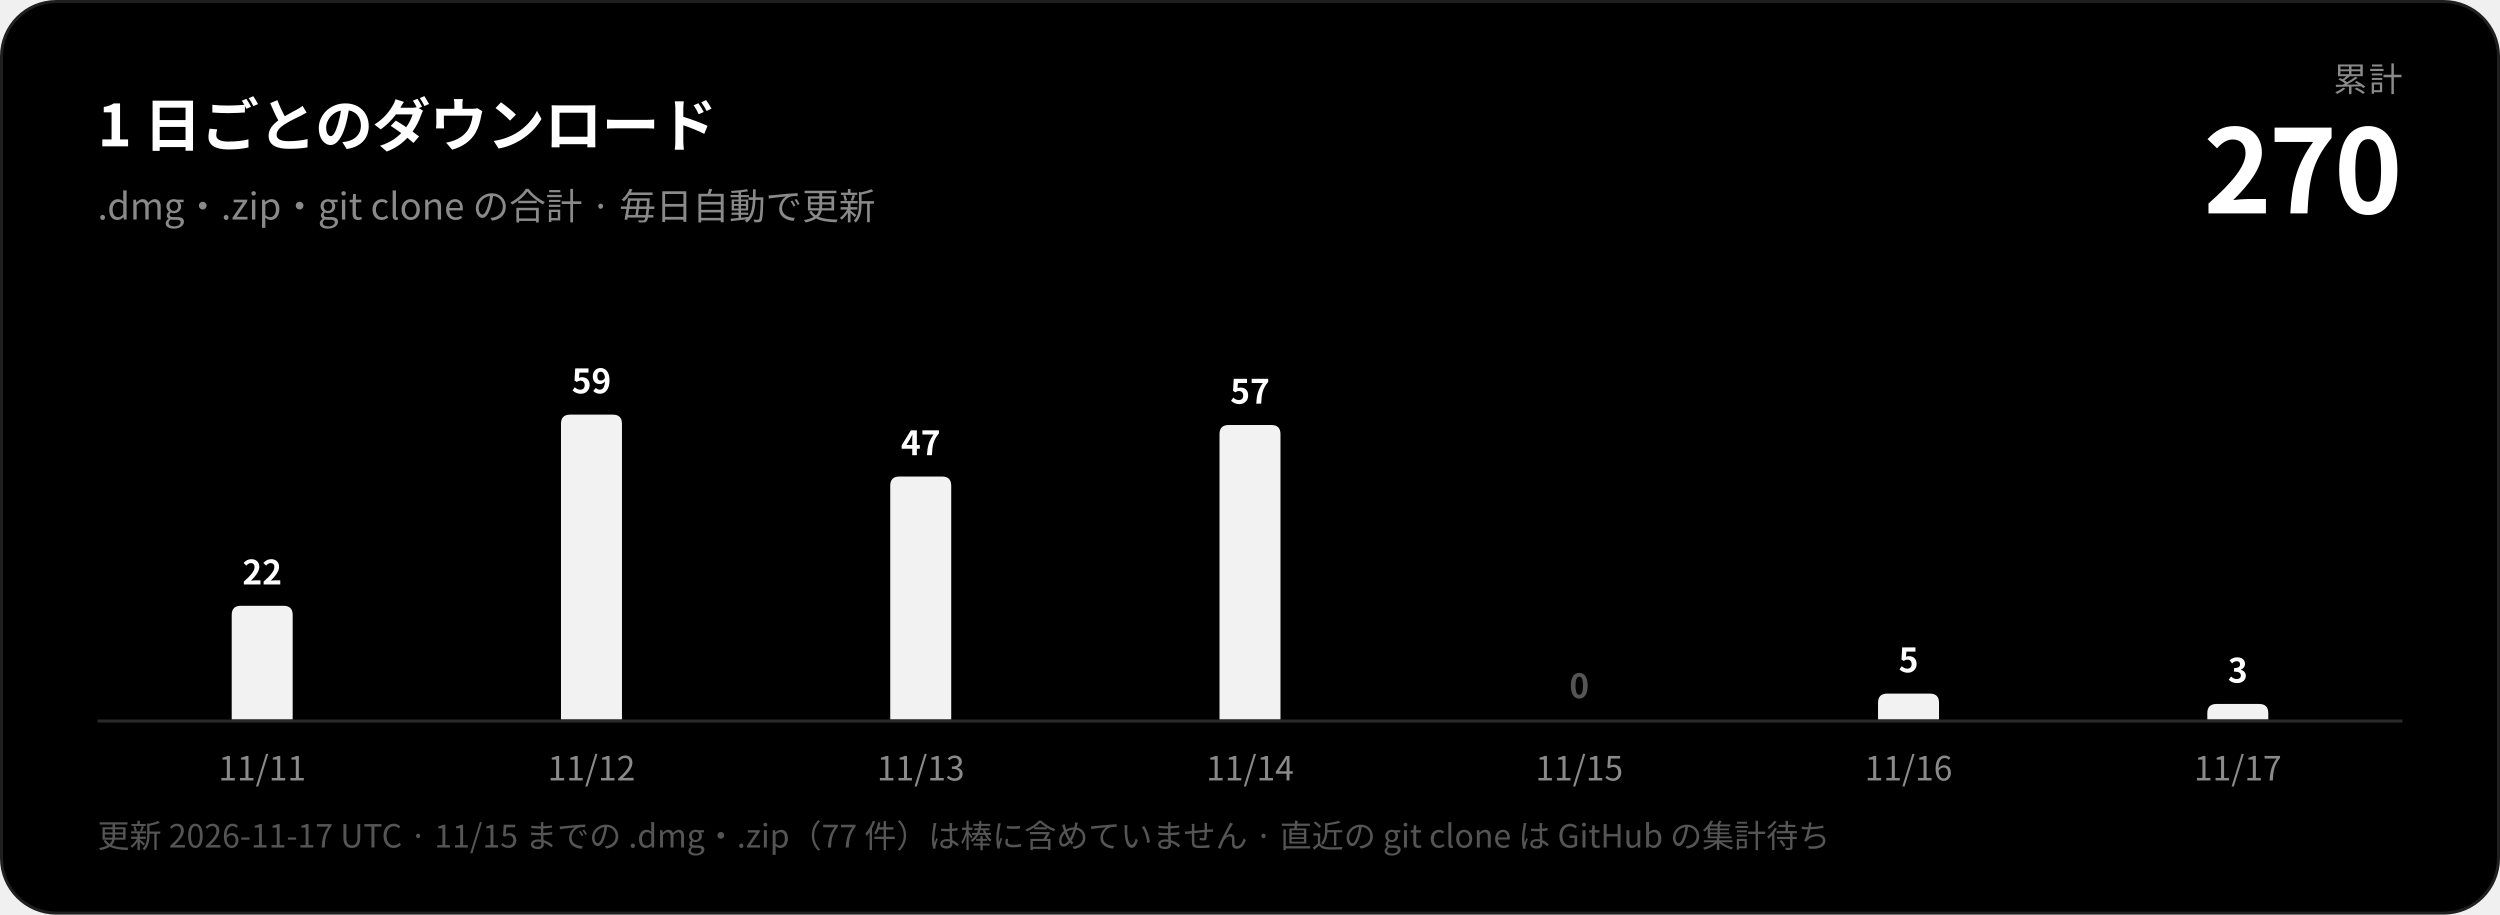
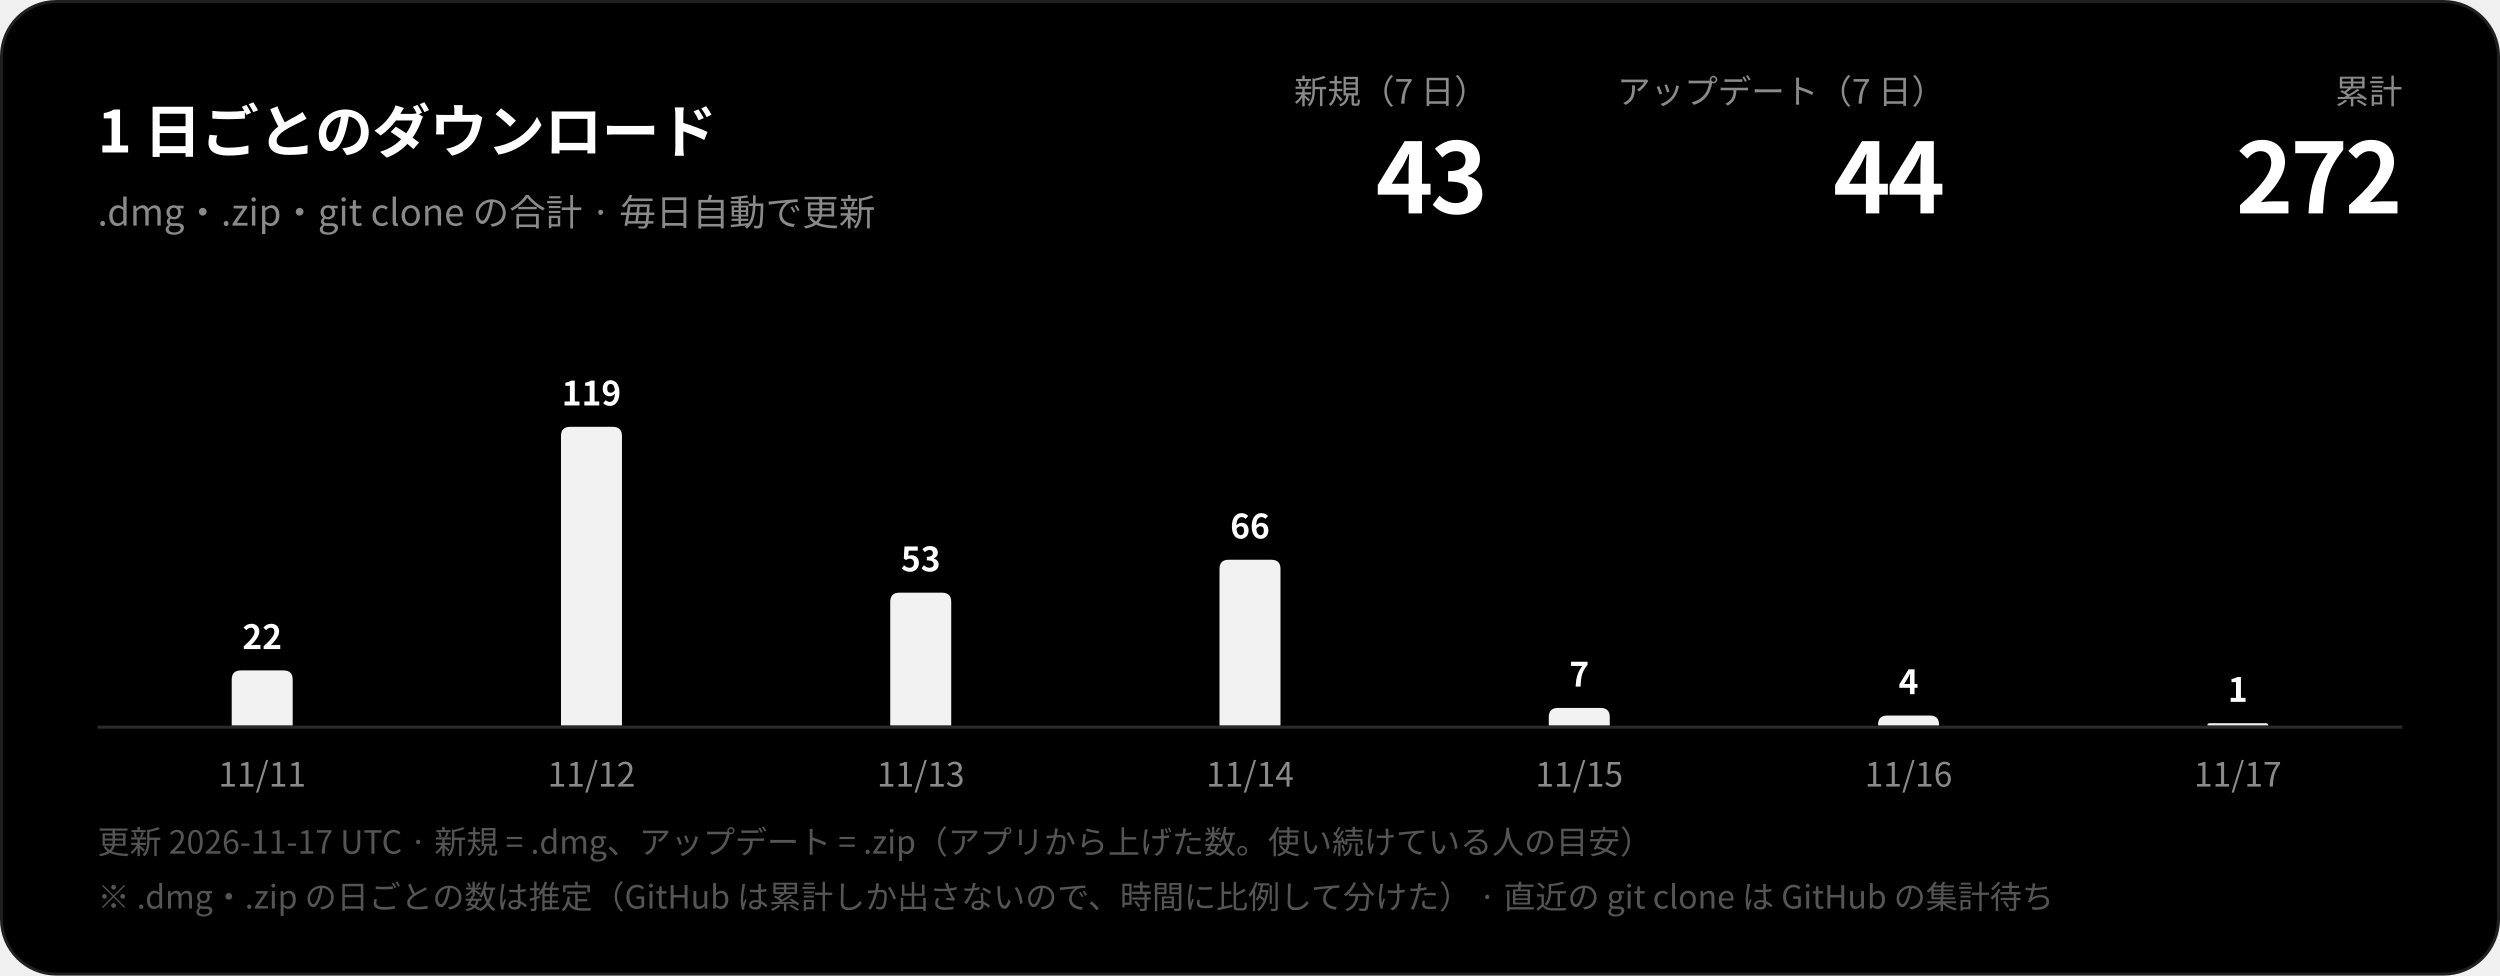
- <svg xmlns="http://www.w3.org/2000/svg" width="820" height="300" viewBox="0 0 820 300" role="img" aria-label="1 日ごとのダウンロード">
-   <rect x="0.5" y="0.5" width="819" height="299" rx="18" fill="#000000" stroke="#1f1f1f" />
+ <svg xmlns="http://www.w3.org/2000/svg" width="820" height="320" viewBox="0 0 820 320" role="img" aria-label="1 日ごとのダウンロード">
+   <rect x="0.5" y="0.5" width="819" height="319" rx="18" fill="#000000" stroke="#1f1f1f" />
  <g font-family="-apple-system, BlinkMacSystemFont, 'SF Pro Display', 'Segoe UI', 'Hiragino Sans', 'Hiragino Kaku Gothic ProN', 'Noto Sans CJK JP', 'Noto Sans JP', 'PingFang SC', 'Microsoft YaHei', sans-serif" style="font-variant-numeric: tabular-nums">
-     <text x="32" y="48" font-size="19" font-weight="600" fill="#ffffff" letter-spacing="-0.2">1 日ごとのダウンロード</text>
-     <text x="32" y="72" font-size="12" fill="#8a8a8a">.dmg・.zip・git clone の合計 · 毎日自動で更新</text>
-     <text x="788" y="30" font-size="11" fill="#8a8a8a" text-anchor="end" letter-spacing="0.6">累計</text>
-     <text x="788" y="70" font-size="38" font-weight="700" fill="#ffffff" text-anchor="end" letter-spacing="-1">270</text>
-     <path d="M76.0,236.0V201.7Q76.0,198.7 79.0,198.7H93.0Q96.0,198.7 96.0,201.7V236.0Z" fill="#f2f2f2" />
-     <text x="86.0" y="191.7" font-size="11" font-weight="600" fill="#ffffff" text-anchor="middle">22</text>
-     <text x="86.0" y="256" font-size="11" fill="#8a8a8a" text-anchor="middle">11/11</text>
-     <path d="M184.0,236.0V139.0Q184.0,136.0 187.0,136.0H201.0Q204.0,136.0 204.0,139.0V236.0Z" fill="#f2f2f2" />
-     <text x="194.0" y="129.0" font-size="11" font-weight="600" fill="#ffffff" text-anchor="middle">59</text>
-     <text x="194.0" y="256" font-size="11" fill="#8a8a8a" text-anchor="middle">11/12</text>
-     <path d="M292.0,236.0V159.3Q292.0,156.3 295.0,156.3H309.0Q312.0,156.3 312.0,159.3V236.0Z" fill="#f2f2f2" />
-     <text x="302.0" y="149.3" font-size="11" font-weight="600" fill="#ffffff" text-anchor="middle">47</text>
-     <text x="302.0" y="256" font-size="11" fill="#8a8a8a" text-anchor="middle">11/13</text>
-     <path d="M400.0,236.0V142.4Q400.0,139.4 403.0,139.4H417.0Q420.0,139.4 420.0,142.4V236.0Z" fill="#f2f2f2" />
-     <text x="410.0" y="132.4" font-size="11" font-weight="600" fill="#ffffff" text-anchor="middle">57</text>
-     <text x="410.0" y="256" font-size="11" fill="#8a8a8a" text-anchor="middle">11/14</text>
-     <text x="518.0" y="229.0" font-size="11" font-weight="600" fill="#555555" text-anchor="middle">0</text>
-     <text x="518.0" y="256" font-size="11" fill="#8a8a8a" text-anchor="middle">11/15</text>
-     <path d="M616.0,236.0V230.5Q616.0,227.5 619.0,227.5H633.0Q636.0,227.5 636.0,230.5V236.0Z" fill="#f2f2f2" />
-     <text x="626.0" y="220.5" font-size="11" font-weight="600" fill="#ffffff" text-anchor="middle">5</text>
-     <text x="626.0" y="256" font-size="11" fill="#8a8a8a" text-anchor="middle">11/16</text>
-     <path d="M724.0,236.0V233.9Q724.0,230.9 727.0,230.9H741.0Q744.0,230.9 744.0,233.9V236.0Z" fill="#f2f2f2" />
-     <text x="734.0" y="223.9" font-size="11" font-weight="600" fill="#ffffff" text-anchor="middle">3</text>
-     <text x="734.0" y="256" font-size="11" fill="#8a8a8a" text-anchor="middle">11/17</text>
-     <line x1="32" y1="236.5" x2="788" y2="236.5" stroke="#2a2a2a" stroke-width="1" />
-     <text x="32" y="278" font-size="10.5" fill="#555555">更新 2026-11-17 UTC · 11/15 までの .dmg・.zip（77 件）は棒に含めていません · 直近の git clone は GitHub の集計待ち</text>
+     <text x="32" y="50" font-size="19" font-weight="600" fill="#ffffff" letter-spacing="-0.2">1 日ごとのダウンロード</text>
+     <text x="32" y="74" font-size="12" fill="#8a8a8a">.dmg・.zip・git clone の合計 · 毎日自動で更新</text>
+     <text x="788" y="34" font-size="11" fill="#8a8a8a" text-anchor="end">累計</text>
+     <text x="788" y="70" font-size="32" font-weight="700" fill="#ffffff" text-anchor="end" letter-spacing="-1">272</text>
+     <text x="638" y="34" font-size="11" fill="#8a8a8a" text-anchor="end">アップデート（7 日）</text>
+     <text x="638" y="70" font-size="32" font-weight="700" fill="#ffffff" text-anchor="end" letter-spacing="-1">44</text>
+     <text x="488" y="34" font-size="11" fill="#8a8a8a" text-anchor="end">新規（7 日）</text>
+     <text x="488" y="70" font-size="32" font-weight="700" fill="#ffffff" text-anchor="end" letter-spacing="-1">43</text>
+     <path d="M76.0,238.0V222.9Q76.0,219.9 79.0,219.9H93.0Q96.0,219.9 96.0,222.9V238.0Z" fill="#f2f2f2" />
+     <text x="86.0" y="212.9" font-size="11" font-weight="600" fill="#ffffff" text-anchor="middle">22</text>
+     <text x="86.0" y="258" font-size="11" fill="#8a8a8a" text-anchor="middle">11/11</text>
+     <path d="M184.0,238.0V143.0Q184.0,140.0 187.0,140.0H201.0Q204.0,140.0 204.0,143.0V238.0Z" fill="#f2f2f2" />
+     <text x="194.0" y="133.0" font-size="11" font-weight="600" fill="#ffffff" text-anchor="middle">119</text>
+     <text x="194.0" y="258" font-size="11" fill="#8a8a8a" text-anchor="middle">11/12</text>
+     <path d="M292.0,238.0V197.4Q292.0,194.4 295.0,194.4H309.0Q312.0,194.4 312.0,197.4V238.0Z" fill="#f2f2f2" />
+     <text x="302.0" y="187.4" font-size="11" font-weight="600" fill="#ffffff" text-anchor="middle">53</text>
+     <text x="302.0" y="258" font-size="11" fill="#8a8a8a" text-anchor="middle">11/13</text>
+     <path d="M400.0,238.0V186.6Q400.0,183.6 403.0,183.6H417.0Q420.0,183.6 420.0,186.6V238.0Z" fill="#f2f2f2" />
+     <text x="410.0" y="176.6" font-size="11" font-weight="600" fill="#ffffff" text-anchor="middle">66</text>
+     <text x="410.0" y="258" font-size="11" fill="#8a8a8a" text-anchor="middle">11/14</text>
+     <path d="M508.0,238.0V235.2Q508.0,232.2 511.0,232.2H525.0Q528.0,232.2 528.0,235.2V238.0Z" fill="#f2f2f2" />
+     <text x="518.0" y="225.2" font-size="11" font-weight="600" fill="#ffffff" text-anchor="middle">7</text>
+     <text x="518.0" y="258" font-size="11" fill="#8a8a8a" text-anchor="middle">11/15</text>
+     <path d="M616.0,238.0V237.7Q616.0,234.7 619.0,234.7H633.0Q636.0,234.7 636.0,237.7V238.0Z" fill="#f2f2f2" />
+     <text x="626.0" y="227.7" font-size="11" font-weight="600" fill="#ffffff" text-anchor="middle">4</text>
+     <text x="626.0" y="258" font-size="11" fill="#8a8a8a" text-anchor="middle">11/16</text>
+     <path d="M724.0,238.0V238.0Q724.0,237.2 724.8,237.2H743.2Q744.0,237.2 744.0,238.0V238.0Z" fill="#f2f2f2" />
+     <text x="734.0" y="230.2" font-size="11" font-weight="600" fill="#ffffff" text-anchor="middle">1</text>
+     <text x="734.0" y="258" font-size="11" fill="#8a8a8a" text-anchor="middle">11/17</text>
+     <line x1="32" y1="238.5" x2="788" y2="238.5" stroke="#2a2a2a" stroke-width="1" />
+     <text x="32" y="280" font-size="10.5" fill="#555555">更新 2026-11-17 UTC · 新規 = .dmg、アップデート = .zip（アプリから上げた数。使い続けている人の目安）</text>
+     <text x="32" y="298" font-size="10.5" fill="#555555">※ .dmg・.zip の日ごとの数は推定（GitHub は累計しか出さないので、時間に比例して分けた） · 直近の git clone は GitHub の集計待ち</text>
  </g>
</svg>
